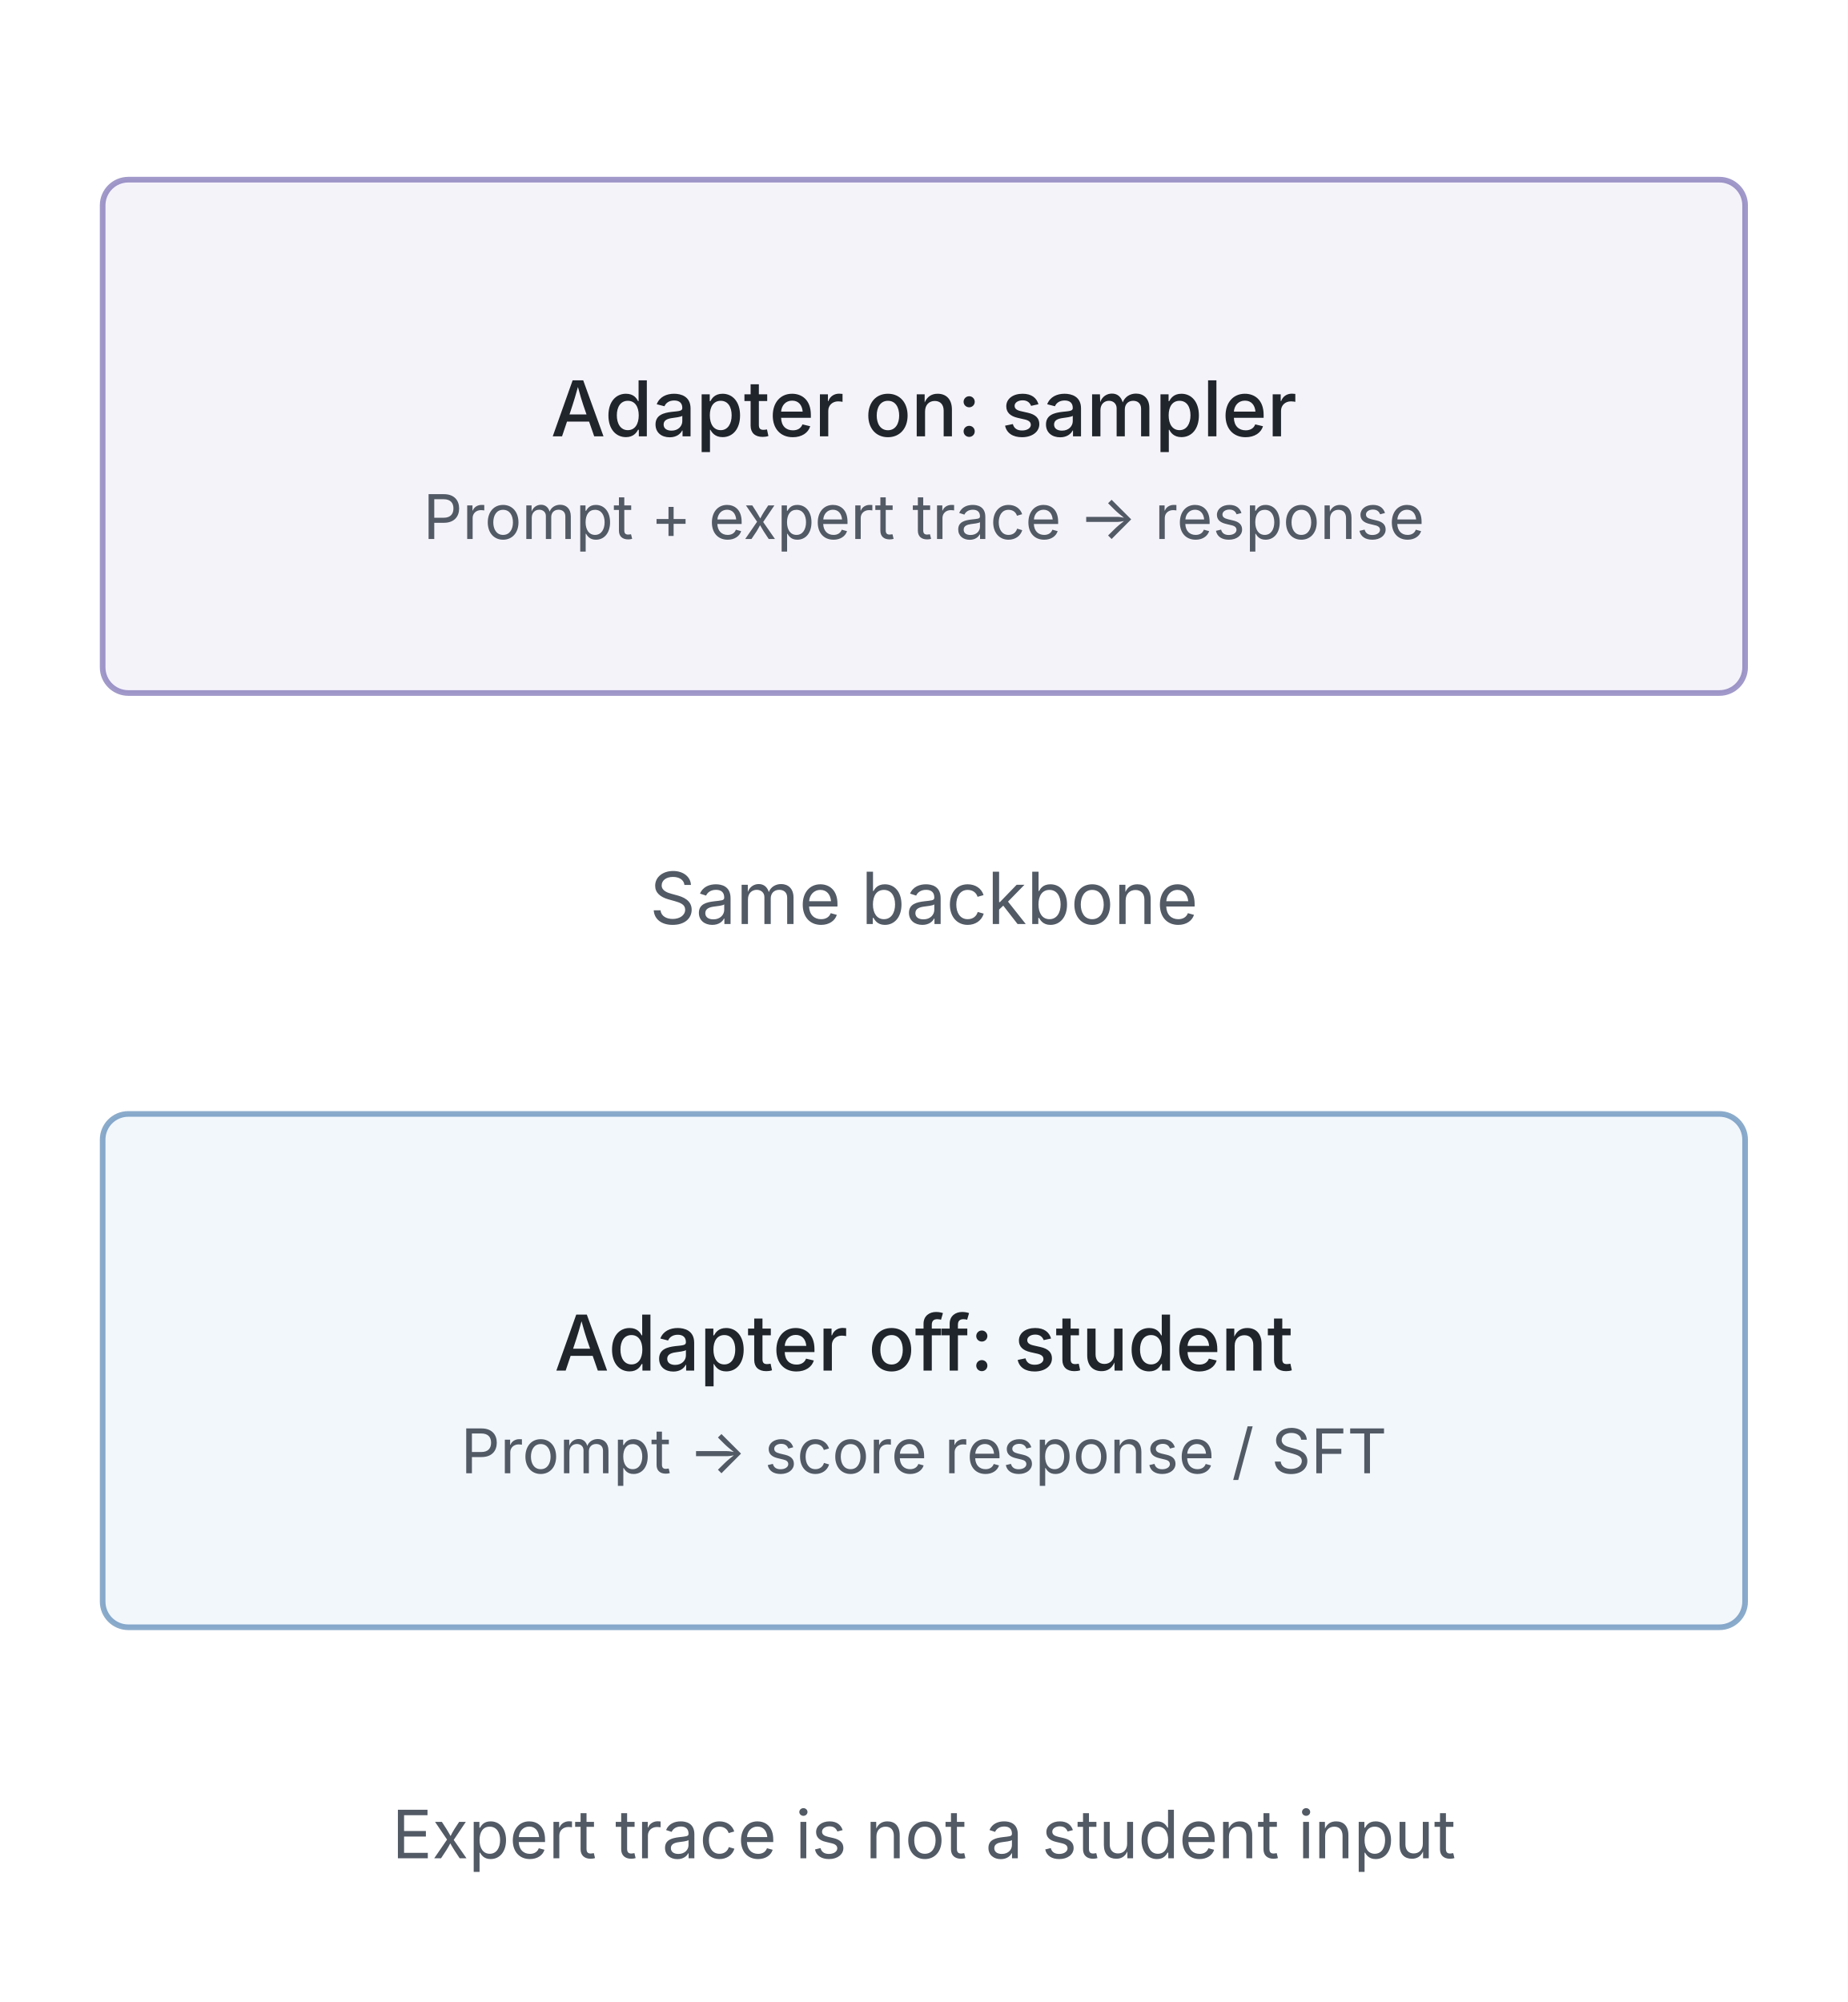
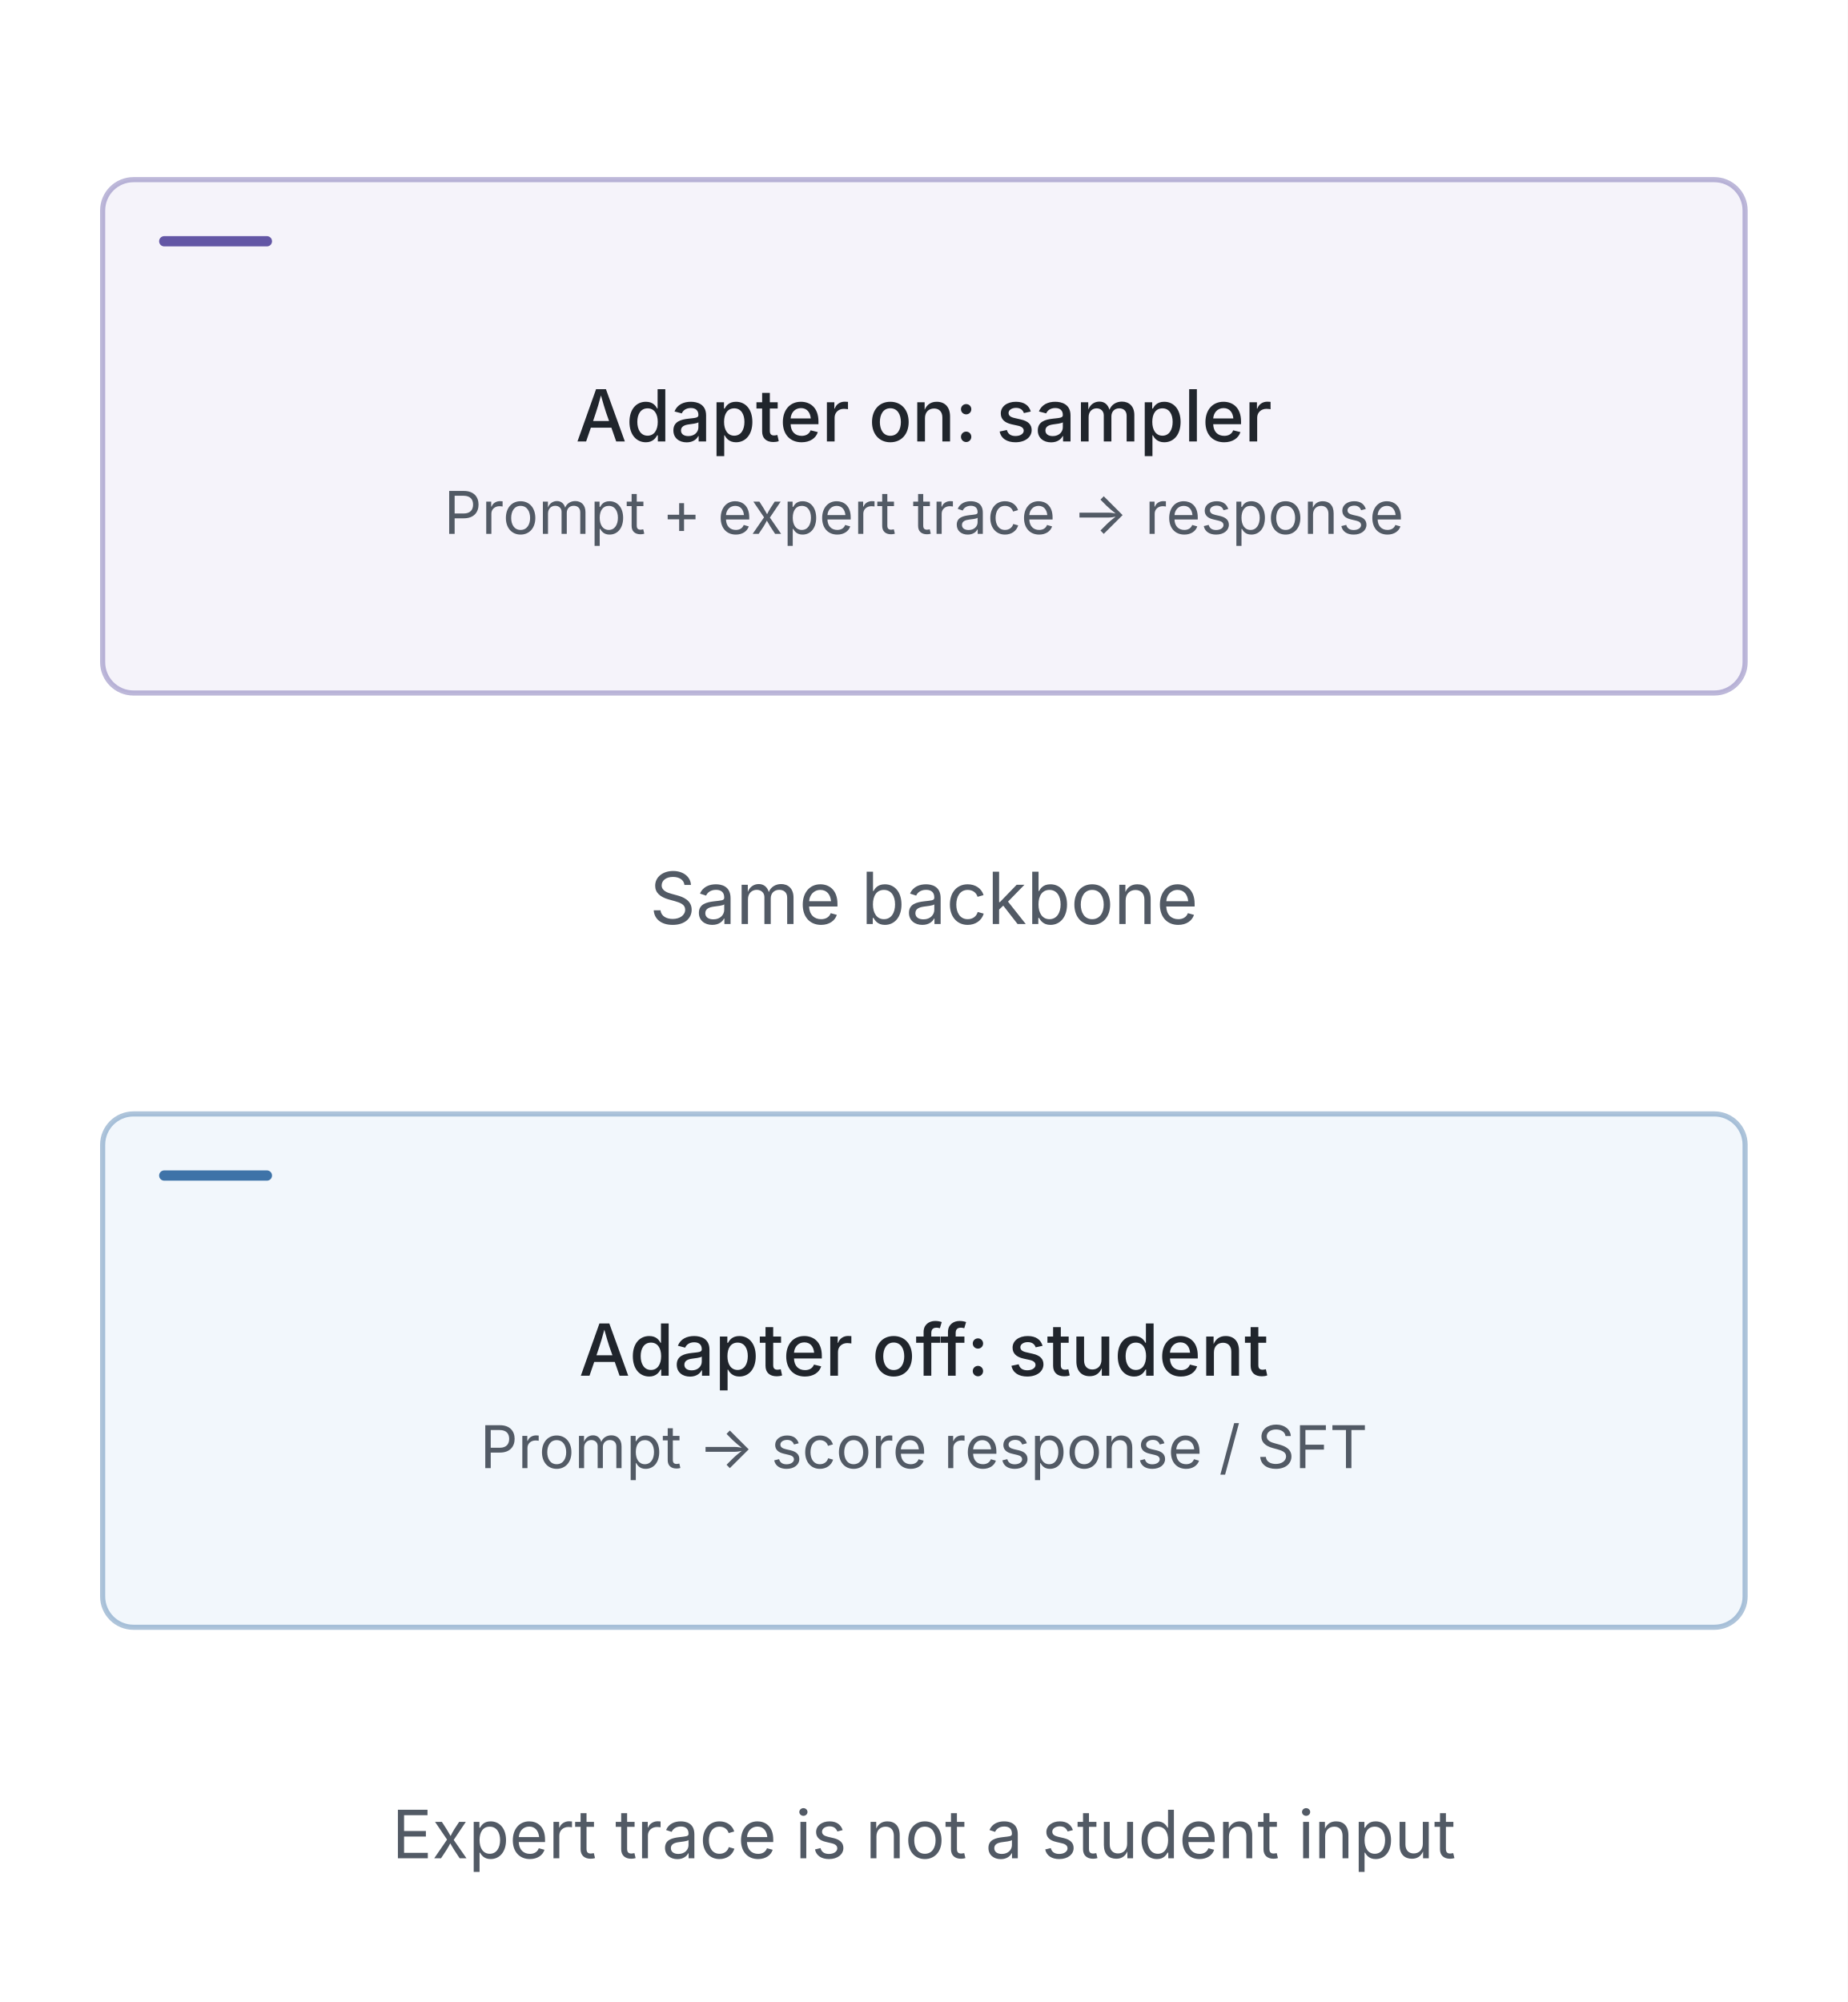
<svg xmlns="http://www.w3.org/2000/svg" viewBox="0 0 360 390" role="img">
  <defs>
    <marker id="arrow" viewBox="0 0 8 8" refX="7" refY="4" markerWidth="6" markerHeight="6" orient="auto-start-reverse">
      <path d="M0 0 L8 4 L0 8" fill="none" stroke="#747b86" stroke-width="1.2" />
    </marker>
  </defs>
  <rect width="100%" height="100%" fill="white" />
  <g font-family="Inter, Helvetica Neue, Arial, sans-serif" fill="#20252c">
-     <rect x="20" y="35" width="320" height="100" rx="5" fill="#f5f3fa" stroke="#6356a5" stroke-opacity=".6" stroke-width="1.1" />
-     <text x="180.0" y="85.0" text-anchor="middle" font-size="15" font-weight="500" fill="#20252c">Adapter on: sampler</text>
-     <text x="180.0" y="105.0" text-anchor="middle" font-size="12" font-weight="400" fill="#525a65">Prompt + expert trace → response</text>
-     <rect x="20" y="217" width="320" height="100" rx="5" fill="#f2f7fc" stroke="#3e73a8" stroke-opacity=".6" stroke-width="1.1" />
-     <text x="180.0" y="267.0" text-anchor="middle" font-size="15" font-weight="500" fill="#20252c">Adapter off: student</text>
-     <text x="180.0" y="287.0" text-anchor="middle" font-size="12" font-weight="400" fill="#525a65">Prompt → score response / SFT</text>
+     <rect x="20" y="35" width="320" height="100" rx="6" fill="#f5f3fa" stroke="#6356a5" stroke-opacity=".42" stroke-width="1" />
+     <path d="M32 47 H52" stroke="#6356a5" stroke-width="2" stroke-linecap="round" />
+     <text x="180.0" y="86.0" text-anchor="middle" font-size="14" font-weight="500" fill="#20252c">Adapter on: sampler</text>
+     <text x="180.0" y="104.0" text-anchor="middle" font-size="11.5" font-weight="400" fill="#525a65">Prompt + expert trace → response</text>
+     <rect x="20" y="217" width="320" height="100" rx="6" fill="#f2f7fc" stroke="#3e73a8" stroke-opacity=".42" stroke-width="1" />
+     <path d="M32 229 H52" stroke="#3e73a8" stroke-width="2" stroke-linecap="round" />
+     <text x="180.0" y="268.0" text-anchor="middle" font-size="14" font-weight="500" fill="#20252c">Adapter off: student</text>
+     <text x="180.0" y="286.0" text-anchor="middle" font-size="11.5" font-weight="400" fill="#525a65">Prompt → score response / SFT</text>
    <text x="180" y="180" text-anchor="middle" font-size="14" font-weight="400" fill="#525a65">Same backbone</text>
    <text x="180" y="362" text-anchor="middle" font-size="13" font-weight="400" fill="#525a65">Expert trace is not a student input</text>
  </g>
</svg>
